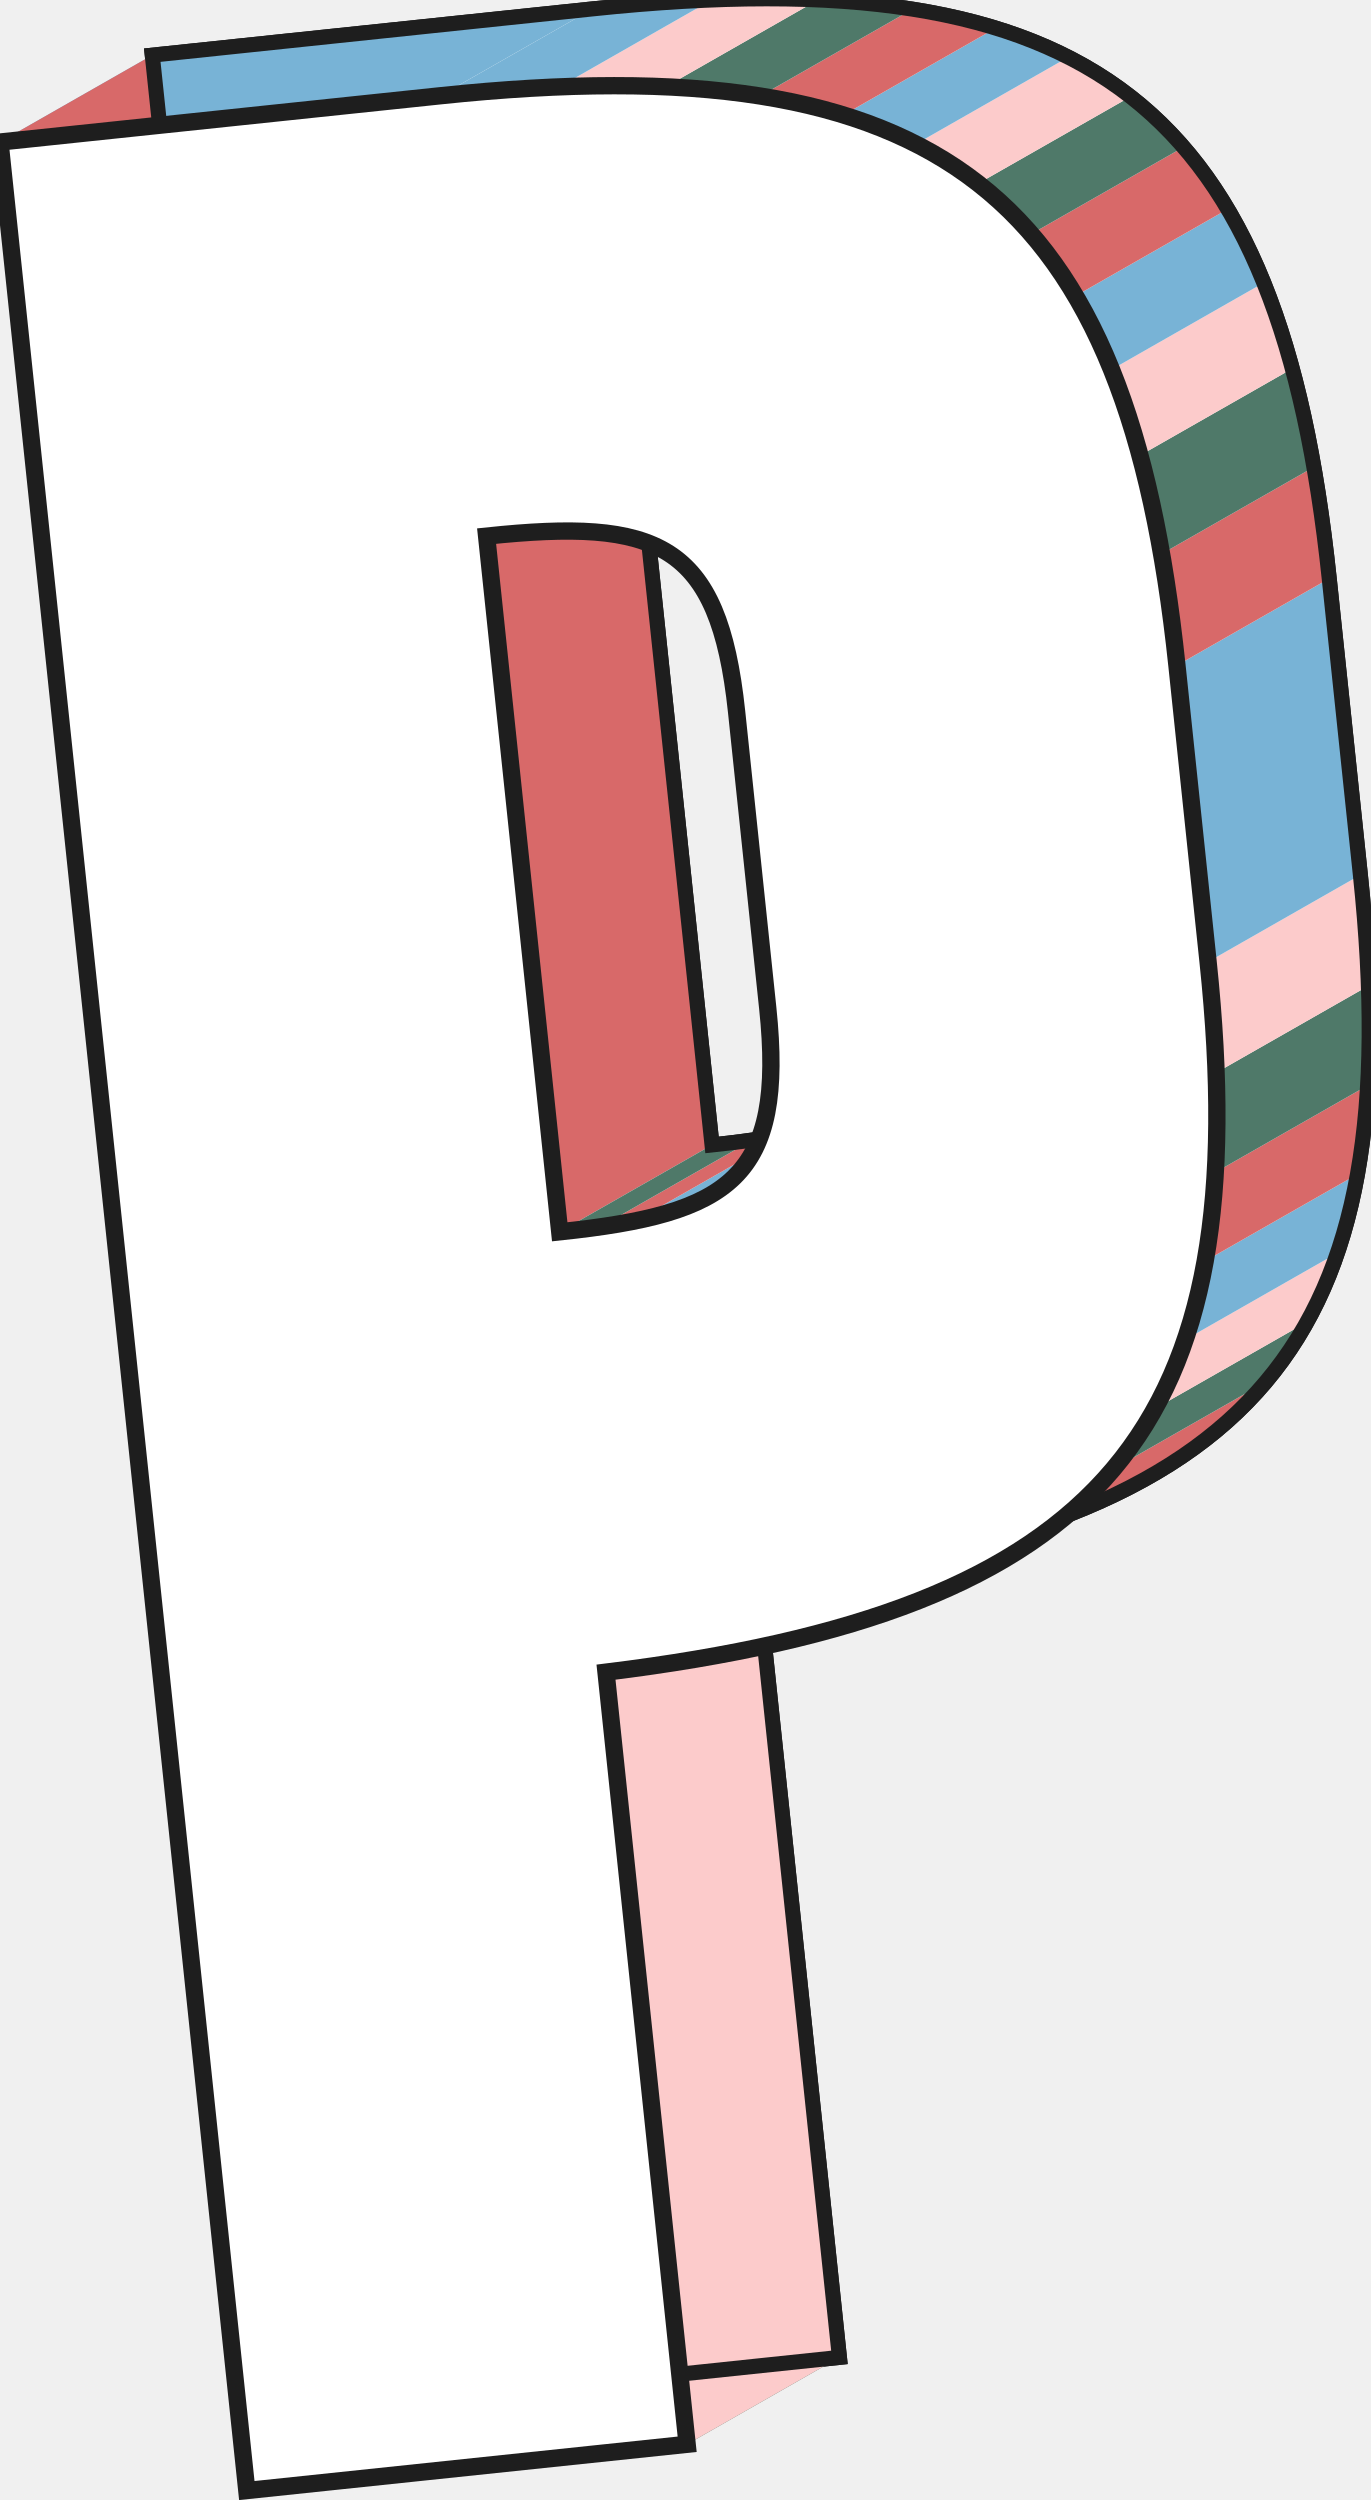
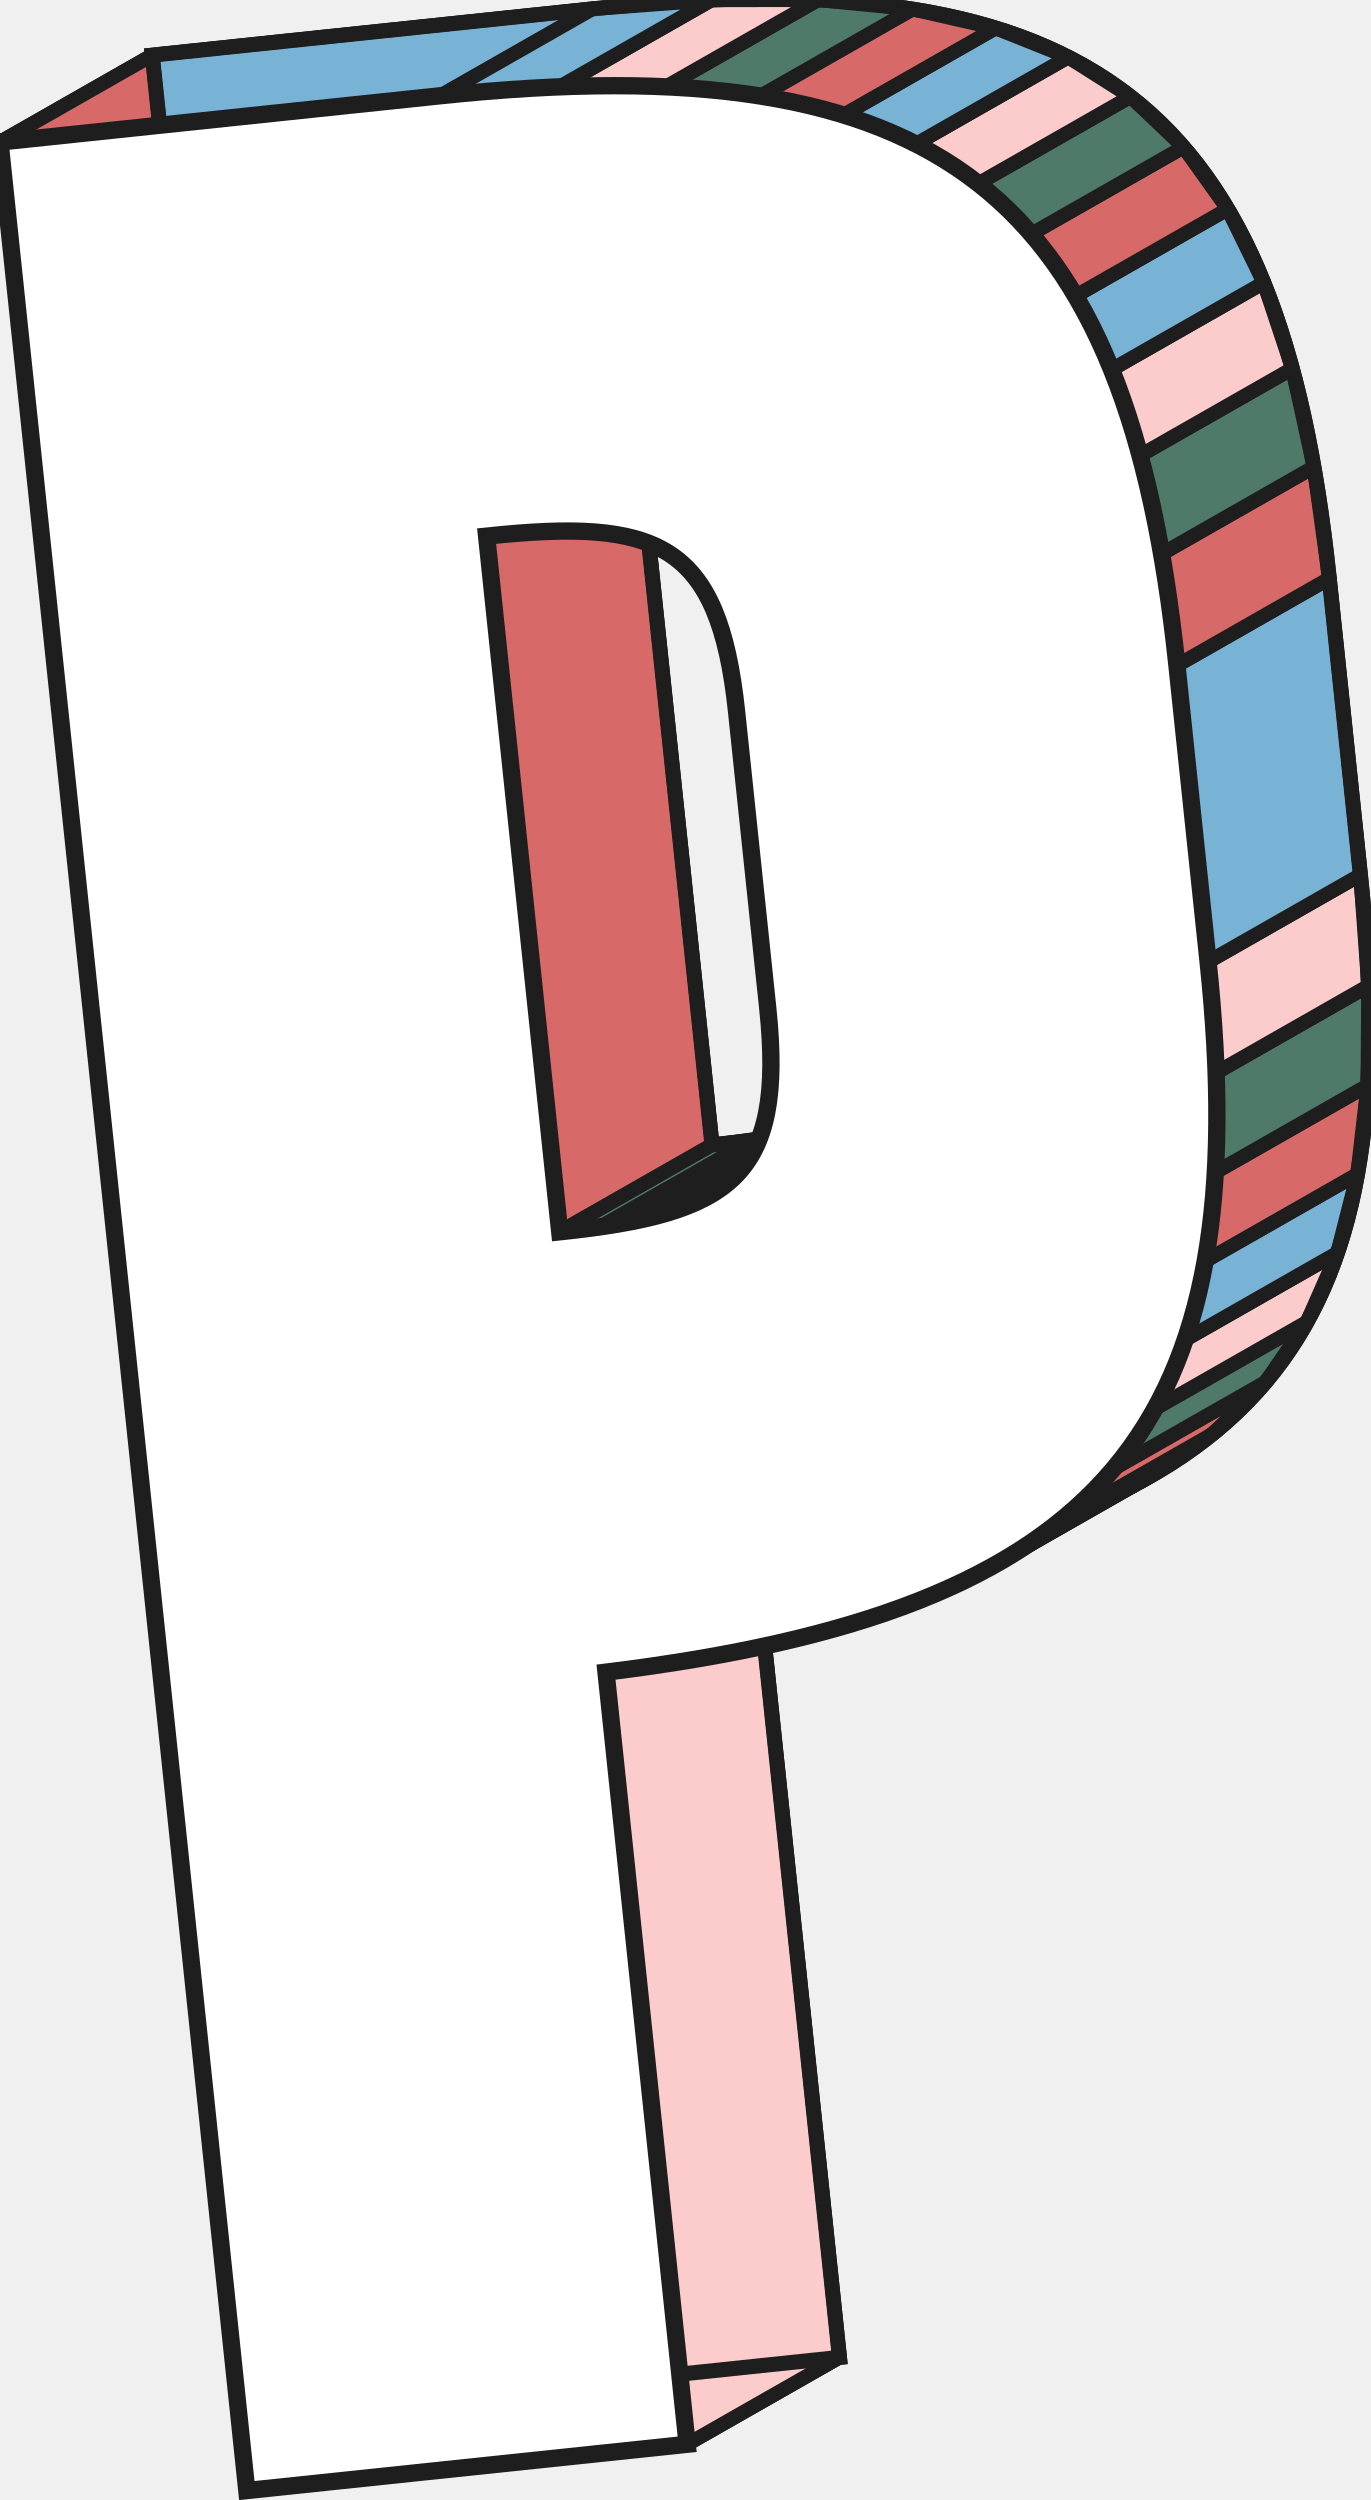
<svg xmlns="http://www.w3.org/2000/svg" width="91" height="166" viewBox="0 0 91 166" fill="none">
  <g transform="translate(6.03 -34.07)">
    <g transform="rotate(-6 39 117.6)">
      <path d="M 42.02 34.52 L 12.62 34.52 L 12.62 191.32 L 42.02 191.32 L 42.02 139.77 C 75.54 139.18 86.71 128.21 86.71 97.04 L 86.71 77.25 C 86.71 45.69 75.54 34.52 42.02 34.52 Z M 42.02 110.37 L 42.02 63.92 C 53.39 63.92 57.31 65.88 57.31 77.25 L 57.31 97.04 C 57.31 108.41 53.39 110.37 42.02 110.37 Z" fill="#ffffff" stroke="#1e1e1e" stroke-width="1.0" />
-       <polygon points="42.02,34.52 12.62,34.52 1.96,39.2 31.36,39.2" fill="#78b3d6" />
-       <polygon points="12.62,34.52 12.62,191.32 1.96,196 1.96,39.2" fill="#d86969" />
-       <polygon points="12.62,191.32 42.02,191.32 31.36,196 1.96,196" fill="#4f7969" />
-       <polygon points="42.02,191.32 42.02,139.77 31.36,144.45 31.36,196" fill="#fccbcb" />
-       <polygon points="42.02,139.77 49.94,139.4 39.28,144.08 31.36,144.45" fill="#78b3d6" />
-       <polygon points="49.94,139.4 56.97,138.57 46.31,143.25 39.28,144.08" fill="#d86969" />
-       <polygon points="56.97,138.57 63.14,137.23 52.48,141.91 46.31,143.25" fill="#4f7969" />
-       <polygon points="63.14,137.23 68.5,135.36 57.84,140.04 52.48,141.91" fill="#fccbcb" />
-       <polygon points="68.5,135.36 73.09,132.92 62.43,137.6 57.84,140.04" fill="#78b3d6" />
-       <polygon points="73.09,132.92 76.93,129.87 66.27,134.55 62.43,137.6" fill="#d86969" />
-       <polygon points="76.93,129.87 80.08,126.19 69.42,130.87 66.27,134.55" fill="#4f7969" />
-       <polygon points="80.08,126.19 82.57,121.84 71.91,126.52 69.42,130.87" fill="#fccbcb" />
-       <polygon points="82.57,121.84 84.44,116.78 73.78,121.46 71.91,126.52" fill="#78b3d6" />
-       <polygon points="84.44,116.78 85.73,110.99 75.07,115.67 73.78,121.46" fill="#d86969" />
-       <polygon points="85.73,110.99 86.47,104.42 75.81,109.1 75.07,115.67" fill="#4f7969" />
-       <polygon points="86.47,104.42 86.71,97.04 76.05,101.72 75.81,109.1" fill="#fccbcb" />
-       <polygon points="86.71,97.04 86.71,77.25 76.05,81.93 76.05,101.72" fill="#78b3d6" />
-       <polygon points="86.71,77.25 86.47,69.78 75.81,74.46 76.05,81.93" fill="#d86969" />
-       <polygon points="86.47,69.78 85.73,63.13 75.07,67.81 75.81,74.46" fill="#4f7969" />
-       <polygon points="85.73,63.13 84.44,57.26 73.78,61.94 75.07,67.81" fill="#fccbcb" />
-       <polygon points="84.44,57.26 82.57,52.15 71.91,56.83 73.78,61.94" fill="#78b3d6" />
-       <polygon points="82.57,52.15 80.08,47.75 69.42,52.43 71.91,56.83" fill="#d86969" />
-       <polygon points="80.08,47.75 76.93,44.05 66.27,48.73 69.42,52.43" fill="#4f7969" />
-       <polygon points="76.93,44.05 73.09,41.01 62.43,45.69 66.27,48.73" fill="#fccbcb" />
-       <polygon points="73.09,41.01 68.5,38.59 57.84,43.27 62.43,45.69" fill="#78b3d6" />
-       <polygon points="68.5,38.59 63.14,36.76 52.48,41.44 57.84,43.27" fill="#d86969" />
-       <polygon points="63.14,36.76 56.97,35.49 46.31,40.17 52.48,41.44" fill="#4f7969" />
-       <polygon points="56.97,35.49 49.94,34.76 39.28,39.44 46.31,40.17" fill="#fccbcb" />
-       <polygon points="49.94,34.76 42.02,34.52 31.36,39.2 39.28,39.44" fill="#78b3d6" />
-       <polygon points="42.02,110.37 42.02,63.92 31.36,68.6 31.36,115.05" fill="#d86969" />
-       <polygon points="42.02,63.92 44.71,63.97 34.05,68.65 31.36,68.6" fill="#4f7969" />
-       <polygon points="44.71,63.97 47.1,64.12 36.44,68.8 34.05,68.65" fill="#fccbcb" />
-       <polygon points="47.1,64.12 49.2,64.4 38.54,69.08 36.44,68.8" fill="#78b3d6" />
-       <polygon points="49.2,64.4 51.04,64.85 40.38,69.53 38.54,69.08" fill="#d86969" />
-       <polygon points="51.04,64.85 52.61,65.48 41.95,70.16 40.38,69.53" fill="#4f7969" />
-       <polygon points="52.61,65.48 53.93,66.32 43.27,71 41.95,70.16" fill="#fccbcb" />
-       <polygon points="53.93,66.32 55.01,67.4 44.35,72.08 43.27,71" fill="#78b3d6" />
-       <polygon points="55.01,67.4 55.87,68.74 45.21,73.42 44.35,72.08" fill="#d86969" />
-       <polygon points="55.87,68.74 56.52,70.37 45.86,75.05 45.21,73.42" fill="#4f7969" />
-       <polygon points="56.52,70.37 56.97,72.31 46.31,76.99 45.86,75.05" fill="#fccbcb" />
-       <polygon points="56.97,72.31 57.22,74.6 46.56,79.28 46.31,76.99" fill="#78b3d6" />
-       <polygon points="57.22,74.6 57.31,77.25 46.65,81.93 46.56,79.28" fill="#d86969" />
-       <polygon points="57.31,77.25 57.31,97.04 46.65,101.72 46.65,81.93" fill="#4f7969" />
-       <polygon points="57.31,97.04 57.22,99.69 46.56,104.37 46.65,101.72" fill="#fccbcb" />
-       <polygon points="57.22,99.69 56.97,101.98 46.31,106.66 46.56,104.37" fill="#78b3d6" />
-       <polygon points="56.97,101.98 56.52,103.92 45.86,108.6 46.31,106.66" fill="#d86969" />
-       <polygon points="56.52,103.92 55.87,105.55 45.21,110.23 45.86,108.6" fill="#4f7969" />
-       <polygon points="55.87,105.55 55.01,106.89 44.35,111.57 45.21,110.23" fill="#fccbcb" />
-       <polygon points="55.01,106.89 53.93,107.97 43.27,112.65 44.35,111.57" fill="#78b3d6" />
-       <polygon points="53.93,107.97 52.61,108.81 41.95,113.49 43.27,112.65" fill="#d86969" />
-       <polygon points="52.61,108.81 51.04,109.44 40.38,114.12 41.95,113.49" fill="#4f7969" />
-       <polygon points="51.04,109.44 49.2,109.89 38.54,114.57 40.38,114.12" fill="#fccbcb" />
-       <polygon points="49.2,109.89 47.1,110.17 36.44,114.85 38.54,114.57" fill="#78b3d6" />
-       <polygon points="47.1,110.17 44.71,110.33 34.05,115.01 36.44,114.85" fill="#d86969" />
-       <polygon points="44.71,110.33 42.02,110.37 31.36,115.05 34.05,115.01" fill="#4f7969" />
+       <polygon points="42.02,34.52 12.62,34.52 1.96,39.2 31.36,39.2" fill="#78b3d6" stroke="#1e1e1e" stroke-width="0.95" stroke-linejoin="round" stroke-linecap="round" />
+       <polygon points="12.62,34.52 12.62,191.32 1.96,196 1.96,39.2" fill="#d86969" stroke="#1e1e1e" stroke-width="0.95" stroke-linejoin="round" stroke-linecap="round" />
+       <polygon points="12.62,191.32 42.02,191.32 31.36,196 1.96,196" fill="#4f7969" stroke="#1e1e1e" stroke-width="0.95" stroke-linejoin="round" stroke-linecap="round" />
+       <polygon points="42.02,191.32 42.02,139.77 31.36,144.45 31.36,196" fill="#fccbcb" stroke="#1e1e1e" stroke-width="0.95" stroke-linejoin="round" stroke-linecap="round" />
+       <polygon points="42.02,139.77 49.94,139.4 39.28,144.08 31.36,144.45" fill="#78b3d6" stroke="#1e1e1e" stroke-width="0.95" stroke-linejoin="round" stroke-linecap="round" />
+       <polygon points="49.94,139.4 56.97,138.57 46.31,143.25 39.28,144.08" fill="#d86969" stroke="#1e1e1e" stroke-width="0.95" stroke-linejoin="round" stroke-linecap="round" />
+       <polygon points="56.97,138.57 63.14,137.23 52.48,141.91 46.31,143.25" fill="#4f7969" stroke="#1e1e1e" stroke-width="0.95" stroke-linejoin="round" stroke-linecap="round" />
+       <polygon points="63.14,137.23 68.5,135.36 57.84,140.04 52.48,141.91" fill="#fccbcb" stroke="#1e1e1e" stroke-width="0.95" stroke-linejoin="round" stroke-linecap="round" />
+       <polygon points="68.5,135.36 73.09,132.92 62.43,137.6 57.84,140.04" fill="#78b3d6" stroke="#1e1e1e" stroke-width="0.95" stroke-linejoin="round" stroke-linecap="round" />
+       <polygon points="73.09,132.92 76.93,129.87 66.27,134.55 62.43,137.6" fill="#d86969" stroke="#1e1e1e" stroke-width="0.95" stroke-linejoin="round" stroke-linecap="round" />
+       <polygon points="76.93,129.87 80.08,126.19 69.42,130.87 66.27,134.55" fill="#4f7969" stroke="#1e1e1e" stroke-width="0.95" stroke-linejoin="round" stroke-linecap="round" />
+       <polygon points="80.08,126.19 82.57,121.84 71.91,126.52 69.42,130.87" fill="#fccbcb" stroke="#1e1e1e" stroke-width="0.95" stroke-linejoin="round" stroke-linecap="round" />
+       <polygon points="82.57,121.84 84.44,116.78 73.78,121.46 71.91,126.52" fill="#78b3d6" stroke="#1e1e1e" stroke-width="0.95" stroke-linejoin="round" stroke-linecap="round" />
+       <polygon points="84.44,116.78 85.73,110.99 75.07,115.67 73.78,121.46" fill="#d86969" stroke="#1e1e1e" stroke-width="0.95" stroke-linejoin="round" stroke-linecap="round" />
+       <polygon points="85.73,110.99 86.47,104.42 75.81,109.1 75.07,115.67" fill="#4f7969" stroke="#1e1e1e" stroke-width="0.95" stroke-linejoin="round" stroke-linecap="round" />
+       <polygon points="86.47,104.42 86.71,97.04 76.05,101.72 75.81,109.1" fill="#fccbcb" stroke="#1e1e1e" stroke-width="0.95" stroke-linejoin="round" stroke-linecap="round" />
+       <polygon points="86.71,97.04 86.71,77.25 76.05,81.93 76.05,101.72" fill="#78b3d6" stroke="#1e1e1e" stroke-width="0.95" stroke-linejoin="round" stroke-linecap="round" />
+       <polygon points="86.71,77.25 86.47,69.78 75.81,74.46 76.05,81.93" fill="#d86969" stroke="#1e1e1e" stroke-width="0.95" stroke-linejoin="round" stroke-linecap="round" />
+       <polygon points="86.47,69.78 85.73,63.13 75.07,67.81 75.81,74.46" fill="#4f7969" stroke="#1e1e1e" stroke-width="0.95" stroke-linejoin="round" stroke-linecap="round" />
+       <polygon points="85.73,63.13 84.44,57.26 73.78,61.94 75.07,67.81" fill="#fccbcb" stroke="#1e1e1e" stroke-width="0.95" stroke-linejoin="round" stroke-linecap="round" />
+       <polygon points="84.44,57.26 82.57,52.15 71.91,56.83 73.78,61.94" fill="#78b3d6" stroke="#1e1e1e" stroke-width="0.95" stroke-linejoin="round" stroke-linecap="round" />
+       <polygon points="82.57,52.15 80.08,47.75 69.42,52.43 71.91,56.83" fill="#d86969" stroke="#1e1e1e" stroke-width="0.95" stroke-linejoin="round" stroke-linecap="round" />
+       <polygon points="80.08,47.75 76.93,44.05 66.27,48.73 69.42,52.43" fill="#4f7969" stroke="#1e1e1e" stroke-width="0.95" stroke-linejoin="round" stroke-linecap="round" />
+       <polygon points="76.93,44.05 73.09,41.01 62.43,45.69 66.27,48.73" fill="#fccbcb" stroke="#1e1e1e" stroke-width="0.95" stroke-linejoin="round" stroke-linecap="round" />
+       <polygon points="73.09,41.01 68.5,38.59 57.84,43.27 62.43,45.69" fill="#78b3d6" stroke="#1e1e1e" stroke-width="0.95" stroke-linejoin="round" stroke-linecap="round" />
+       <polygon points="68.5,38.59 63.14,36.76 52.48,41.44 57.84,43.27" fill="#d86969" stroke="#1e1e1e" stroke-width="0.95" stroke-linejoin="round" stroke-linecap="round" />
+       <polygon points="63.14,36.76 56.97,35.49 46.31,40.17 52.48,41.44" fill="#4f7969" stroke="#1e1e1e" stroke-width="0.95" stroke-linejoin="round" stroke-linecap="round" />
+       <polygon points="56.97,35.49 49.94,34.76 39.28,39.44 46.31,40.17" fill="#fccbcb" stroke="#1e1e1e" stroke-width="0.95" stroke-linejoin="round" stroke-linecap="round" />
+       <polygon points="49.94,34.76 42.02,34.52 31.36,39.2 39.28,39.44" fill="#78b3d6" stroke="#1e1e1e" stroke-width="0.95" stroke-linejoin="round" stroke-linecap="round" />
+       <polygon points="42.02,110.37 42.02,63.92 31.36,68.6 31.36,115.05" fill="#d86969" stroke="#1e1e1e" stroke-width="0.95" stroke-linejoin="round" stroke-linecap="round" />
+       <polygon points="42.02,63.92 44.71,63.97 34.05,68.65 31.36,68.6" fill="#4f7969" stroke="#1e1e1e" stroke-width="0.95" stroke-linejoin="round" stroke-linecap="round" />
+       <polygon points="44.71,63.97 47.1,64.12 36.44,68.8 34.05,68.65" fill="#fccbcb" stroke="#1e1e1e" stroke-width="0.95" stroke-linejoin="round" stroke-linecap="round" />
+       <polygon points="47.1,64.12 49.2,64.4 38.54,69.08 36.44,68.8" fill="#78b3d6" stroke="#1e1e1e" stroke-width="0.95" stroke-linejoin="round" stroke-linecap="round" />
+       <polygon points="49.2,64.4 51.04,64.85 40.38,69.53 38.54,69.08" fill="#d86969" stroke="#1e1e1e" stroke-width="0.95" stroke-linejoin="round" stroke-linecap="round" />
+       <polygon points="51.04,64.85 52.61,65.48 41.95,70.16 40.38,69.53" fill="#4f7969" stroke="#1e1e1e" stroke-width="0.95" stroke-linejoin="round" stroke-linecap="round" />
+       <polygon points="52.61,65.48 53.93,66.32 43.27,71 41.95,70.16" fill="#fccbcb" stroke="#1e1e1e" stroke-width="0.95" stroke-linejoin="round" stroke-linecap="round" />
+       <polygon points="53.93,66.32 55.01,67.4 44.35,72.08 43.27,71" fill="#78b3d6" stroke="#1e1e1e" stroke-width="0.95" stroke-linejoin="round" stroke-linecap="round" />
+       <polygon points="55.01,67.4 55.87,68.74 45.21,73.42 44.35,72.08" fill="#d86969" stroke="#1e1e1e" stroke-width="0.95" stroke-linejoin="round" stroke-linecap="round" />
+       <polygon points="55.87,68.74 56.52,70.37 45.86,75.05 45.21,73.42" fill="#4f7969" stroke="#1e1e1e" stroke-width="0.95" stroke-linejoin="round" stroke-linecap="round" />
+       <polygon points="56.52,70.37 56.97,72.31 46.31,76.99 45.86,75.05" fill="#fccbcb" stroke="#1e1e1e" stroke-width="0.95" stroke-linejoin="round" stroke-linecap="round" />
+       <polygon points="56.97,72.31 57.22,74.6 46.56,79.28 46.31,76.99" fill="#78b3d6" stroke="#1e1e1e" stroke-width="0.95" stroke-linejoin="round" stroke-linecap="round" />
+       <polygon points="57.22,74.6 57.31,77.25 46.65,81.93 46.56,79.28" fill="#d86969" stroke="#1e1e1e" stroke-width="0.95" stroke-linejoin="round" stroke-linecap="round" />
+       <polygon points="57.31,77.25 57.31,97.04 46.65,101.72 46.65,81.93" fill="#4f7969" stroke="#1e1e1e" stroke-width="0.95" stroke-linejoin="round" stroke-linecap="round" />
+       <polygon points="57.31,97.04 57.22,99.69 46.56,104.37 46.65,101.72" fill="#fccbcb" stroke="#1e1e1e" stroke-width="0.95" stroke-linejoin="round" stroke-linecap="round" />
+       <polygon points="57.22,99.69 56.97,101.98 46.31,106.66 46.56,104.37" fill="#78b3d6" stroke="#1e1e1e" stroke-width="0.95" stroke-linejoin="round" stroke-linecap="round" />
+       <polygon points="56.97,101.98 56.52,103.92 45.86,108.6 46.31,106.66" fill="#d86969" stroke="#1e1e1e" stroke-width="0.95" stroke-linejoin="round" stroke-linecap="round" />
+       <polygon points="56.52,103.92 55.87,105.55 45.21,110.23 45.86,108.6" fill="#4f7969" stroke="#1e1e1e" stroke-width="0.95" stroke-linejoin="round" stroke-linecap="round" />
+       <polygon points="55.87,105.55 55.01,106.89 44.35,111.57 45.21,110.23" fill="#fccbcb" stroke="#1e1e1e" stroke-width="0.95" stroke-linejoin="round" stroke-linecap="round" />
+       <polygon points="55.01,106.89 53.93,107.97 43.27,112.65 44.35,111.57" fill="#78b3d6" stroke="#1e1e1e" stroke-width="0.95" stroke-linejoin="round" stroke-linecap="round" />
+       <polygon points="53.93,107.97 52.61,108.81 41.95,113.49 43.27,112.65" fill="#d86969" stroke="#1e1e1e" stroke-width="0.95" stroke-linejoin="round" stroke-linecap="round" />
+       <polygon points="52.61,108.81 51.04,109.44 40.38,114.12 41.95,113.49" fill="#4f7969" stroke="#1e1e1e" stroke-width="0.95" stroke-linejoin="round" stroke-linecap="round" />
+       <polygon points="51.04,109.44 49.2,109.89 38.54,114.57 40.38,114.12" fill="#fccbcb" stroke="#1e1e1e" stroke-width="0.95" stroke-linejoin="round" stroke-linecap="round" />
+       <polygon points="49.2,109.89 47.1,110.17 36.44,114.85 38.54,114.57" fill="#78b3d6" stroke="#1e1e1e" stroke-width="0.95" stroke-linejoin="round" stroke-linecap="round" />
+       <polygon points="47.1,110.17 44.71,110.33 34.05,115.01 36.44,114.85" fill="#d86969" stroke="#1e1e1e" stroke-width="0.95" stroke-linejoin="round" stroke-linecap="round" />
+       <polygon points="44.71,110.33 42.02,110.37 31.36,115.05 34.05,115.01" fill="#4f7969" stroke="#1e1e1e" stroke-width="0.95" stroke-linejoin="round" stroke-linecap="round" />
      <path d="M 42.02 34.52 L 12.62 34.52 L 12.62 191.32 L 42.02 191.32 L 42.02 139.77 C 75.54 139.18 86.71 128.21 86.71 97.04 L 86.71 77.25 C 86.71 45.69 75.54 34.52 42.02 34.52 Z M 42.02 110.37 L 42.02 63.92 C 53.39 63.92 57.31 65.88 57.31 77.25 L 57.31 97.04 C 57.31 108.41 53.39 110.37 42.02 110.37 Z" fill="none" stroke="#1e1e1e" stroke-width="1.0" />
      <path d="M 31.36 39.2 L 1.96 39.2 L 1.96 196 L 31.36 196 L 31.36 144.45 C 64.88 143.86 76.05 132.89 76.05 101.72 L 76.05 81.93 C 76.05 50.37 64.88 39.2 31.36 39.2 Z M 31.36 115.05 L 31.36 68.6 C 42.73 68.6 46.65 70.56 46.65 81.93 L 46.65 101.72 C 46.65 113.09 42.73 115.05 31.36 115.05 Z" fill="#ffffff" stroke="#1e1e1e" stroke-width="1.15" />
    </g>
  </g>
</svg>
